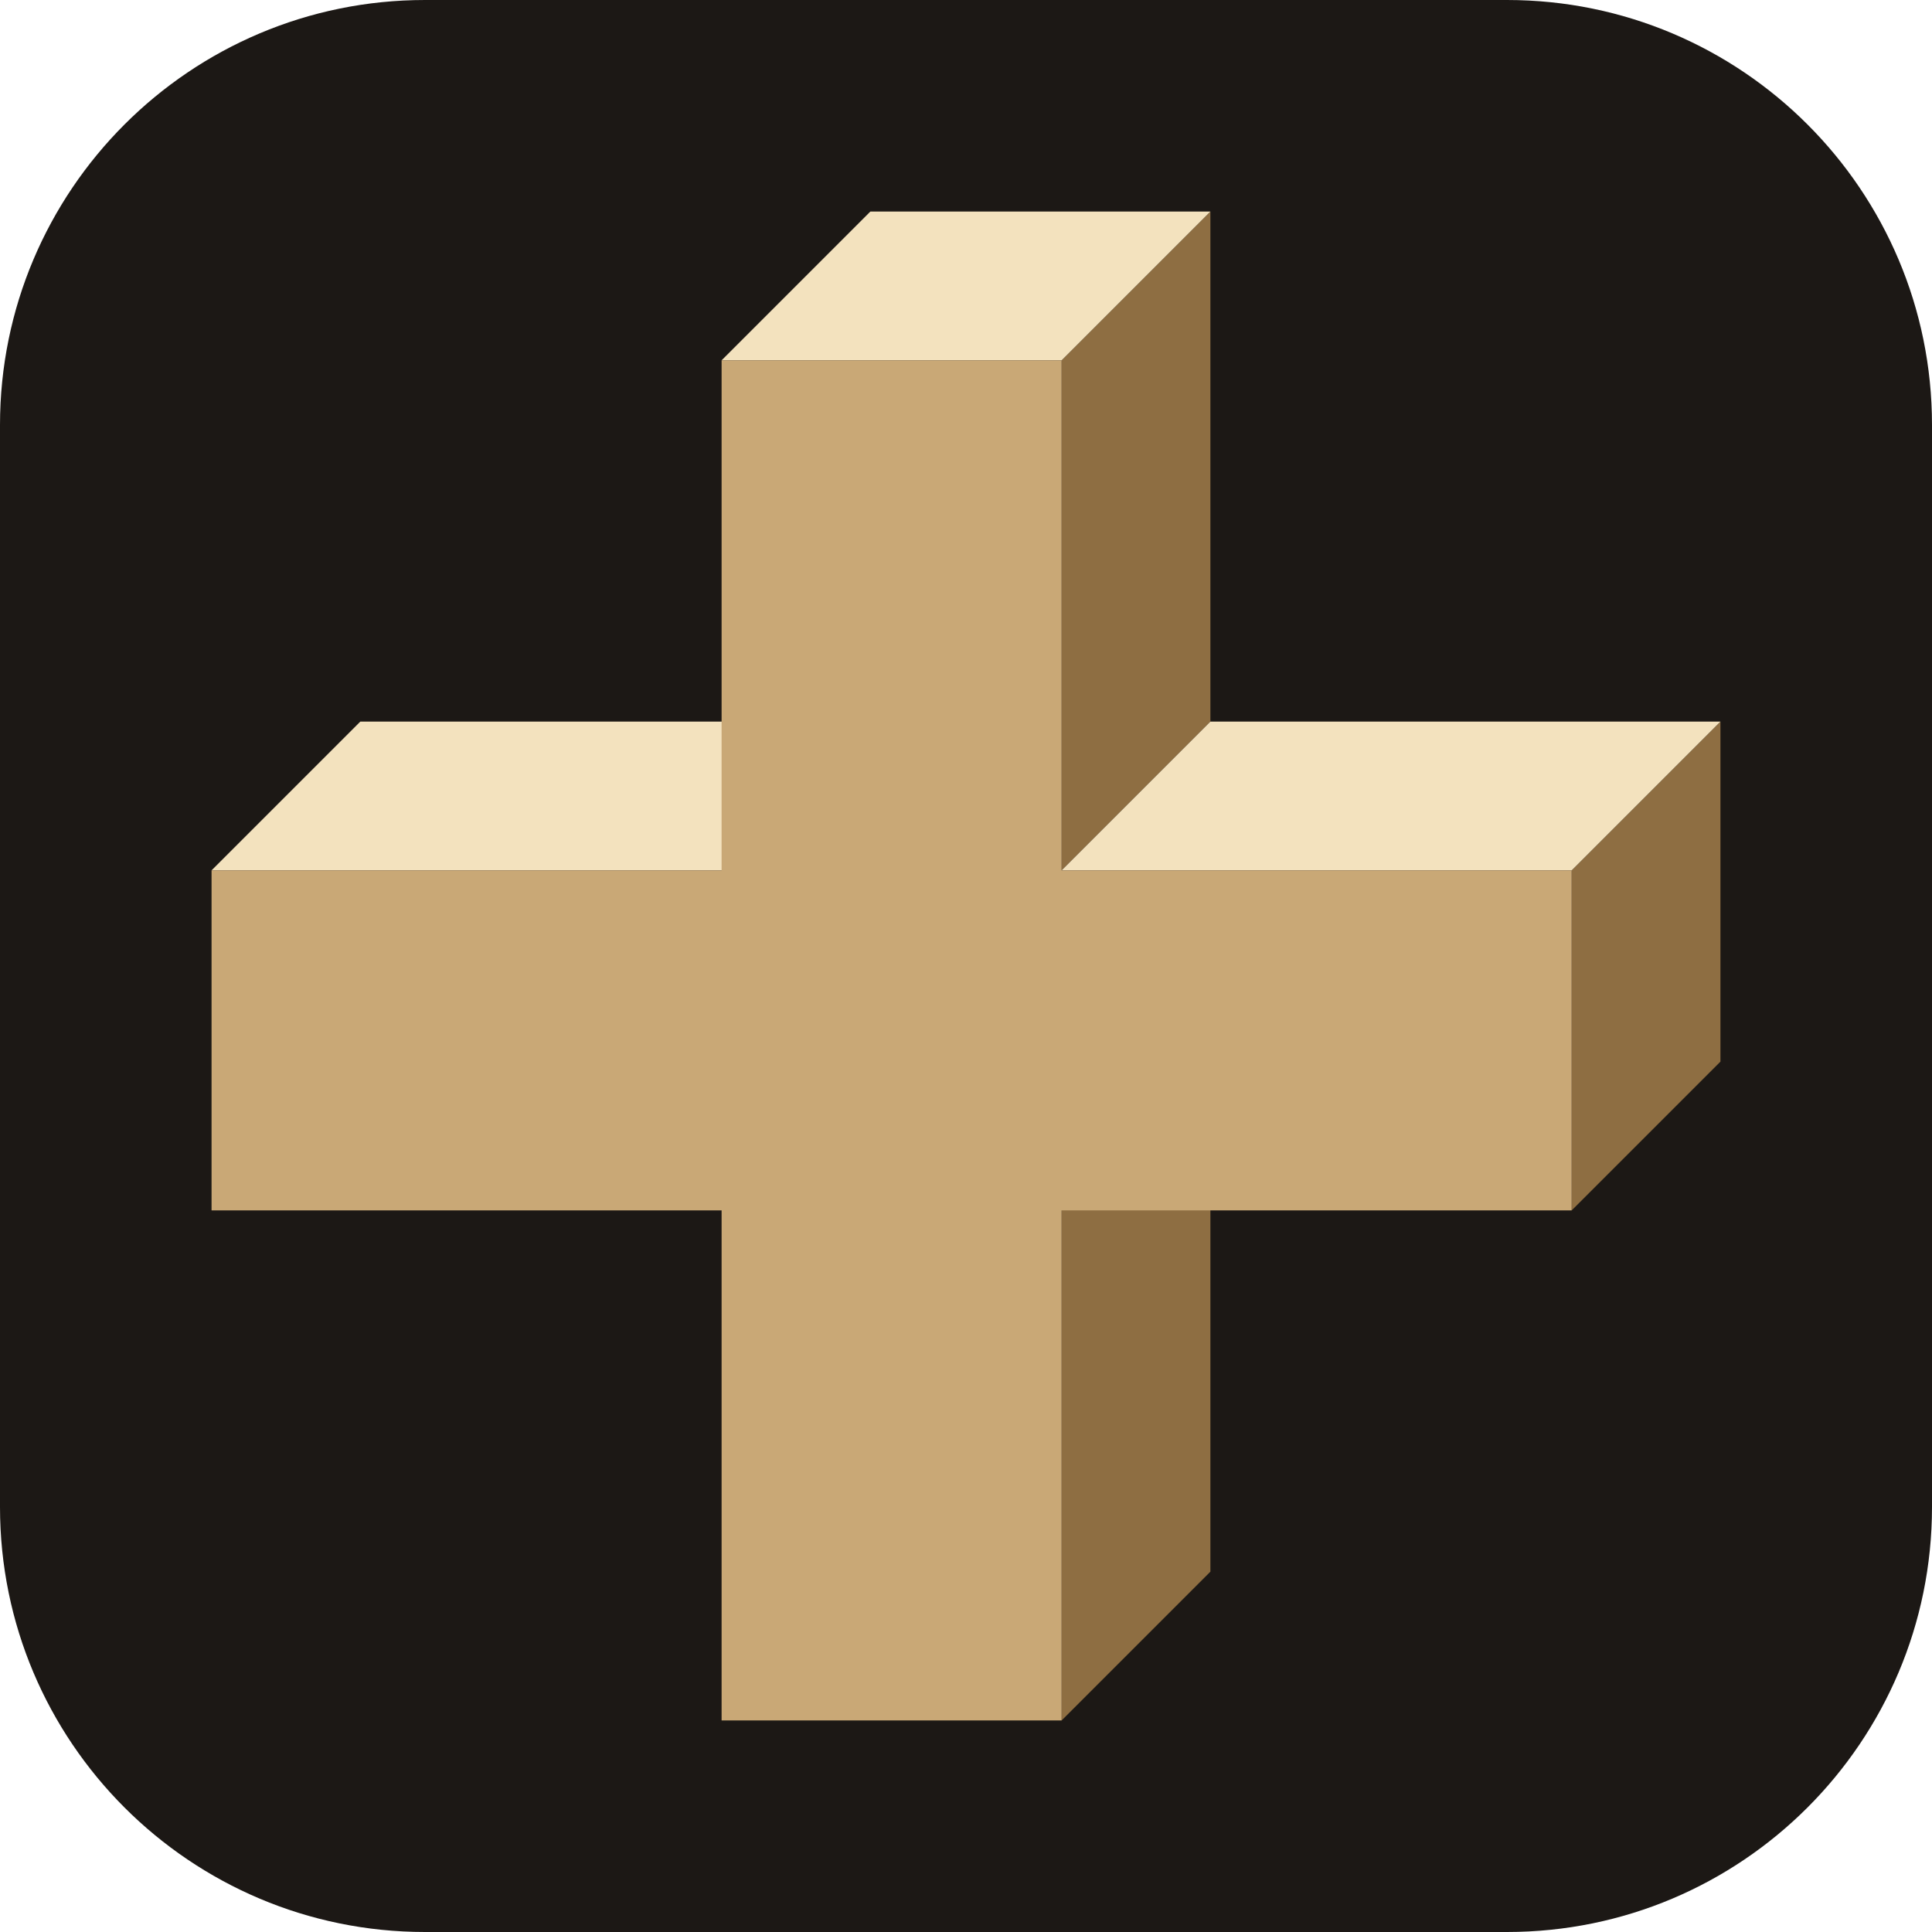
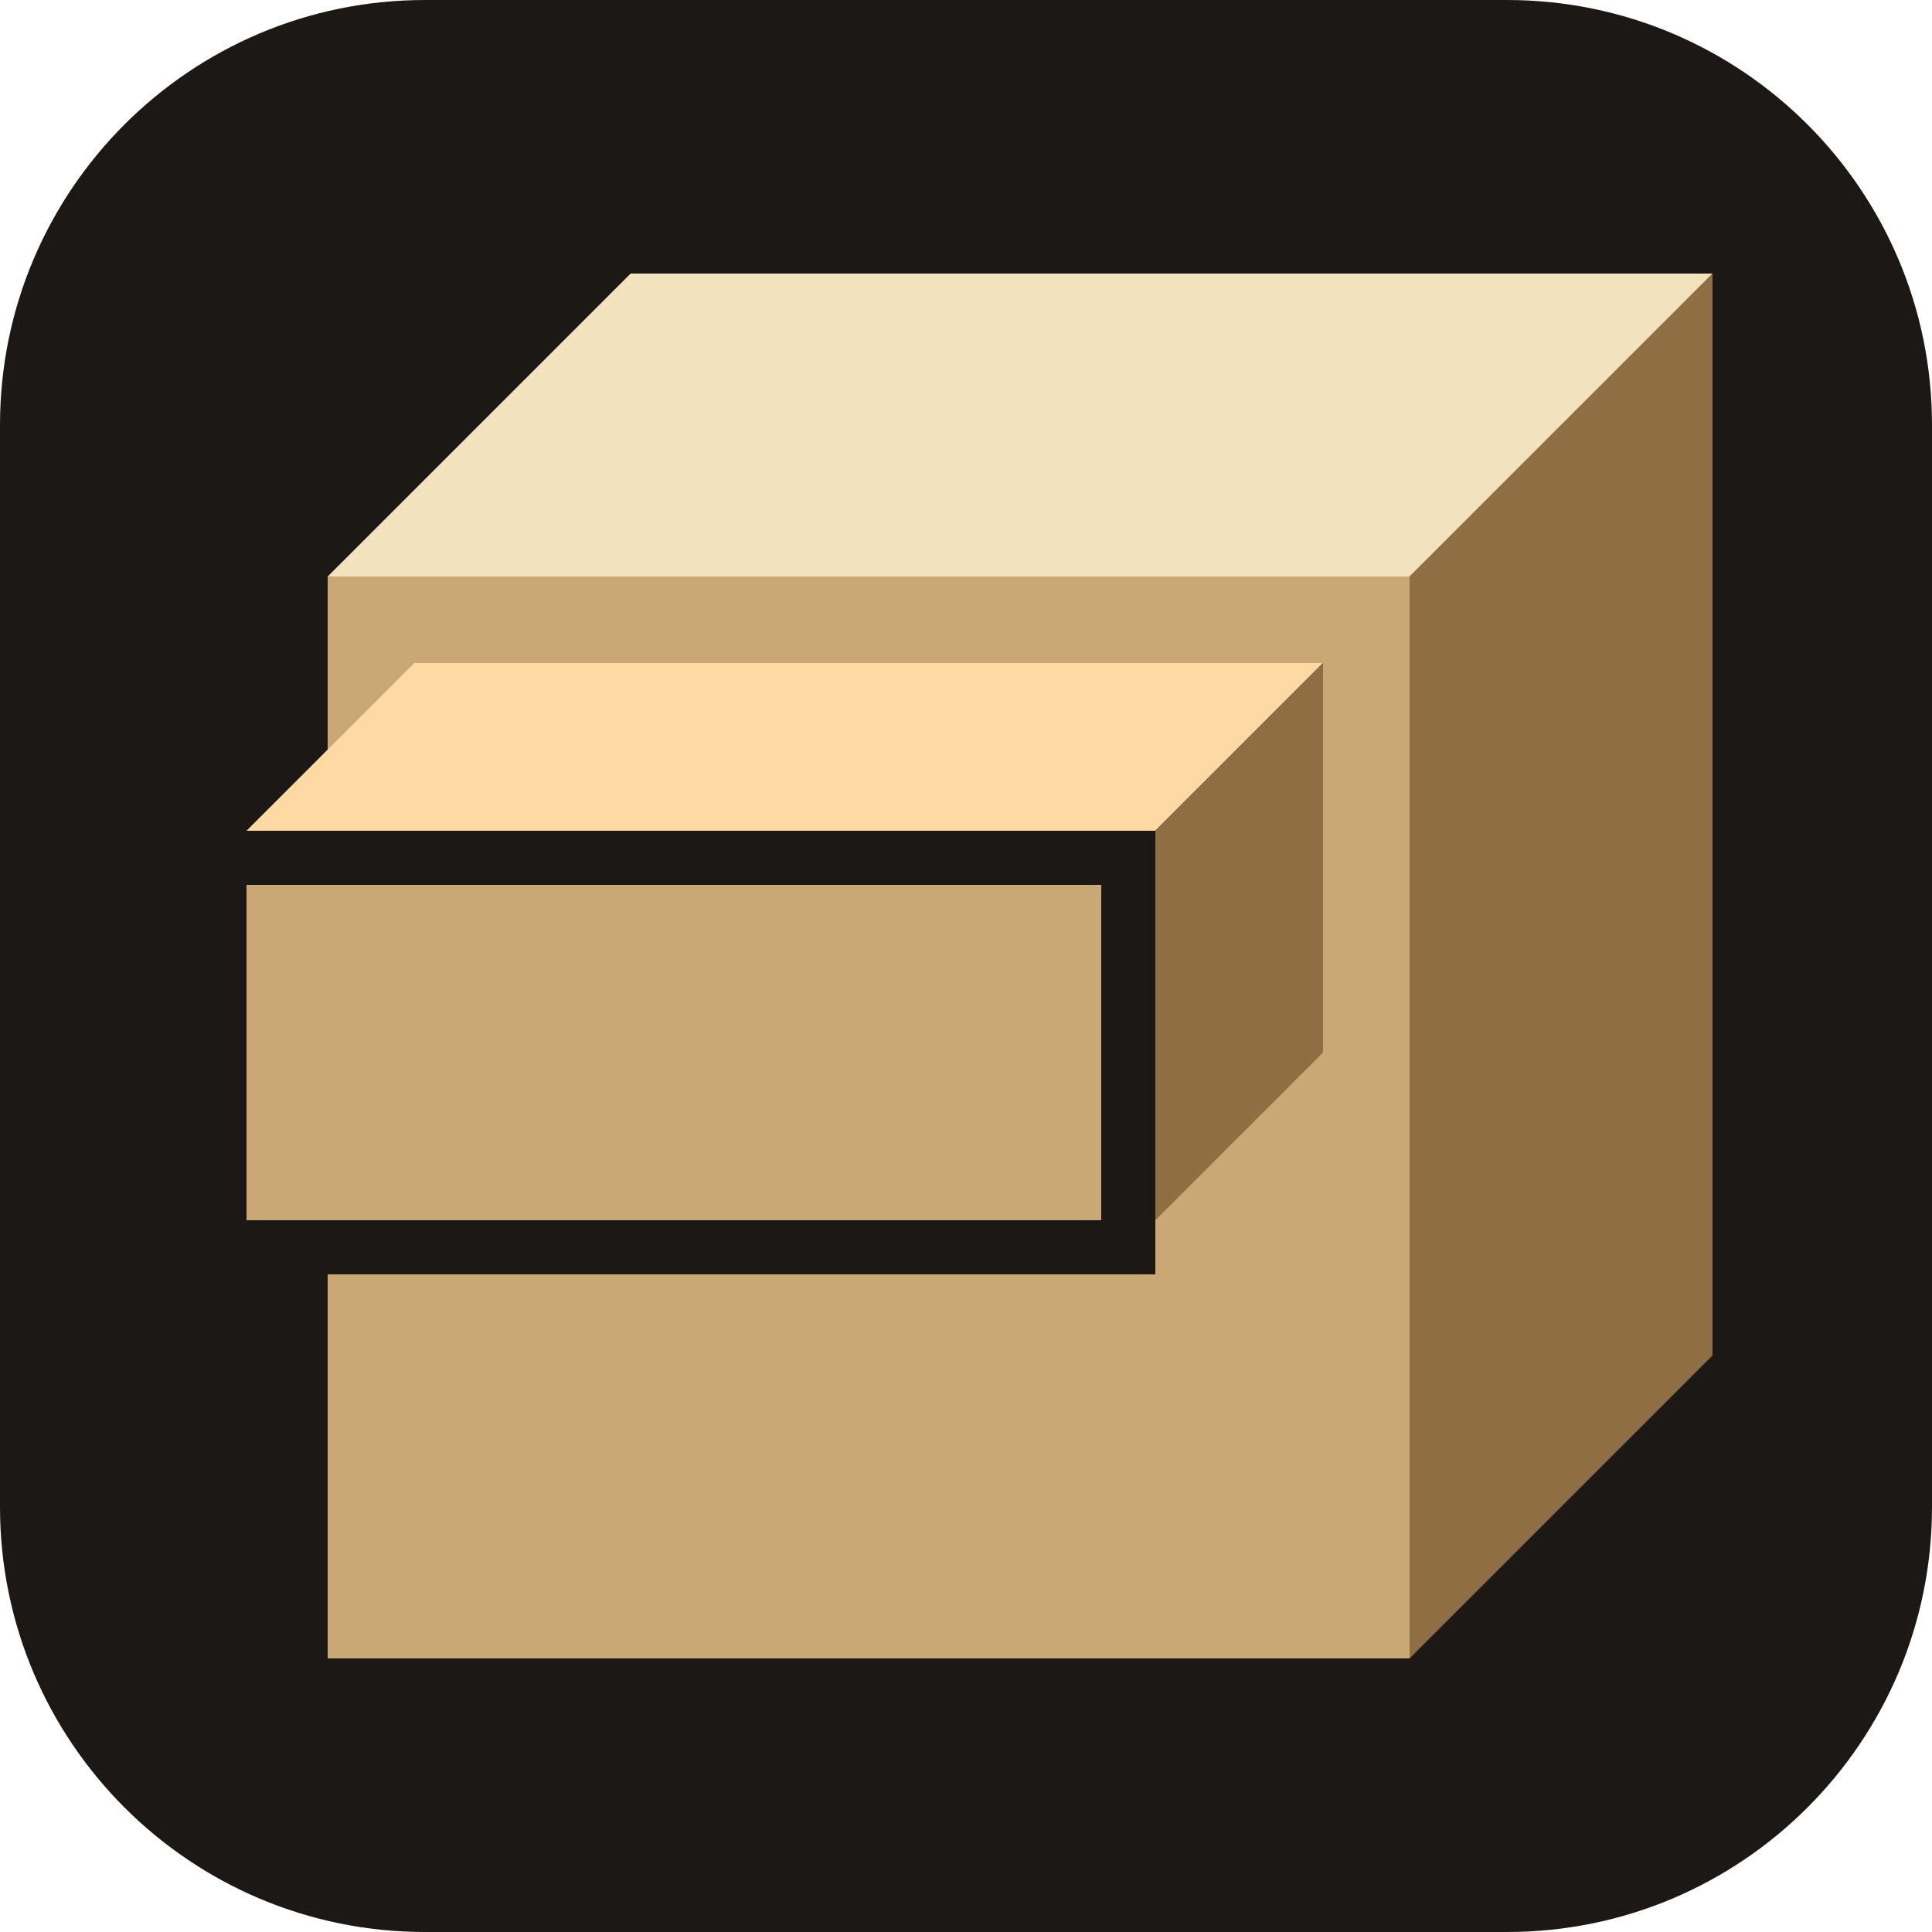
<svg xmlns="http://www.w3.org/2000/svg" viewBox="0 0 100 100">
  <rect width="100" height="100" rx="22" fill="#1C1815" />
-   <g transform="translate(50 50) scale(1.1) translate(-53.5 -46.5)">
-     <path fill="#8E6E42" d="M58 18L65 11V35L58 42ZM82 42L89 35V51L82 58ZM58 58L65 51V75L58 82Z" />
-     <path fill="#F3E2BE" d="M42 18L49 11H65L58 18ZM18 42L25 35H49L42 42ZM58 42L65 35H89L82 42Z" />
-     <path fill="#C9A876" d="M42 18H58V42H82V58H58V82H42V58H18V42H42Z" />
+   <g transform="translate(50 50) scale(1.12) translate(-49.5 -52)">
+     <path fill="#8E6E42" d="M70 34L84 20V70L70 84Z" />
+     <path fill="#F3E2BE" d="M20 34L34 20H84L70 34Z" />
+     <path fill="#C9A876" d="M20 34H70V84H20Z" />
+     <path fill="#1C1815" d="M24 38H66V56H24Z" />
+     <path fill="#FFD9A3" d="M15 47L24 38H66L57 47Z" />
+     <path fill="#8E6E42" d="M57 47L66 38V56L57 65Z" />
+     <path fill="#C9A876" stroke="#1C1815" stroke-width="2.5" d="M15 47H57V65H15Z" />
  </g>
</svg>
